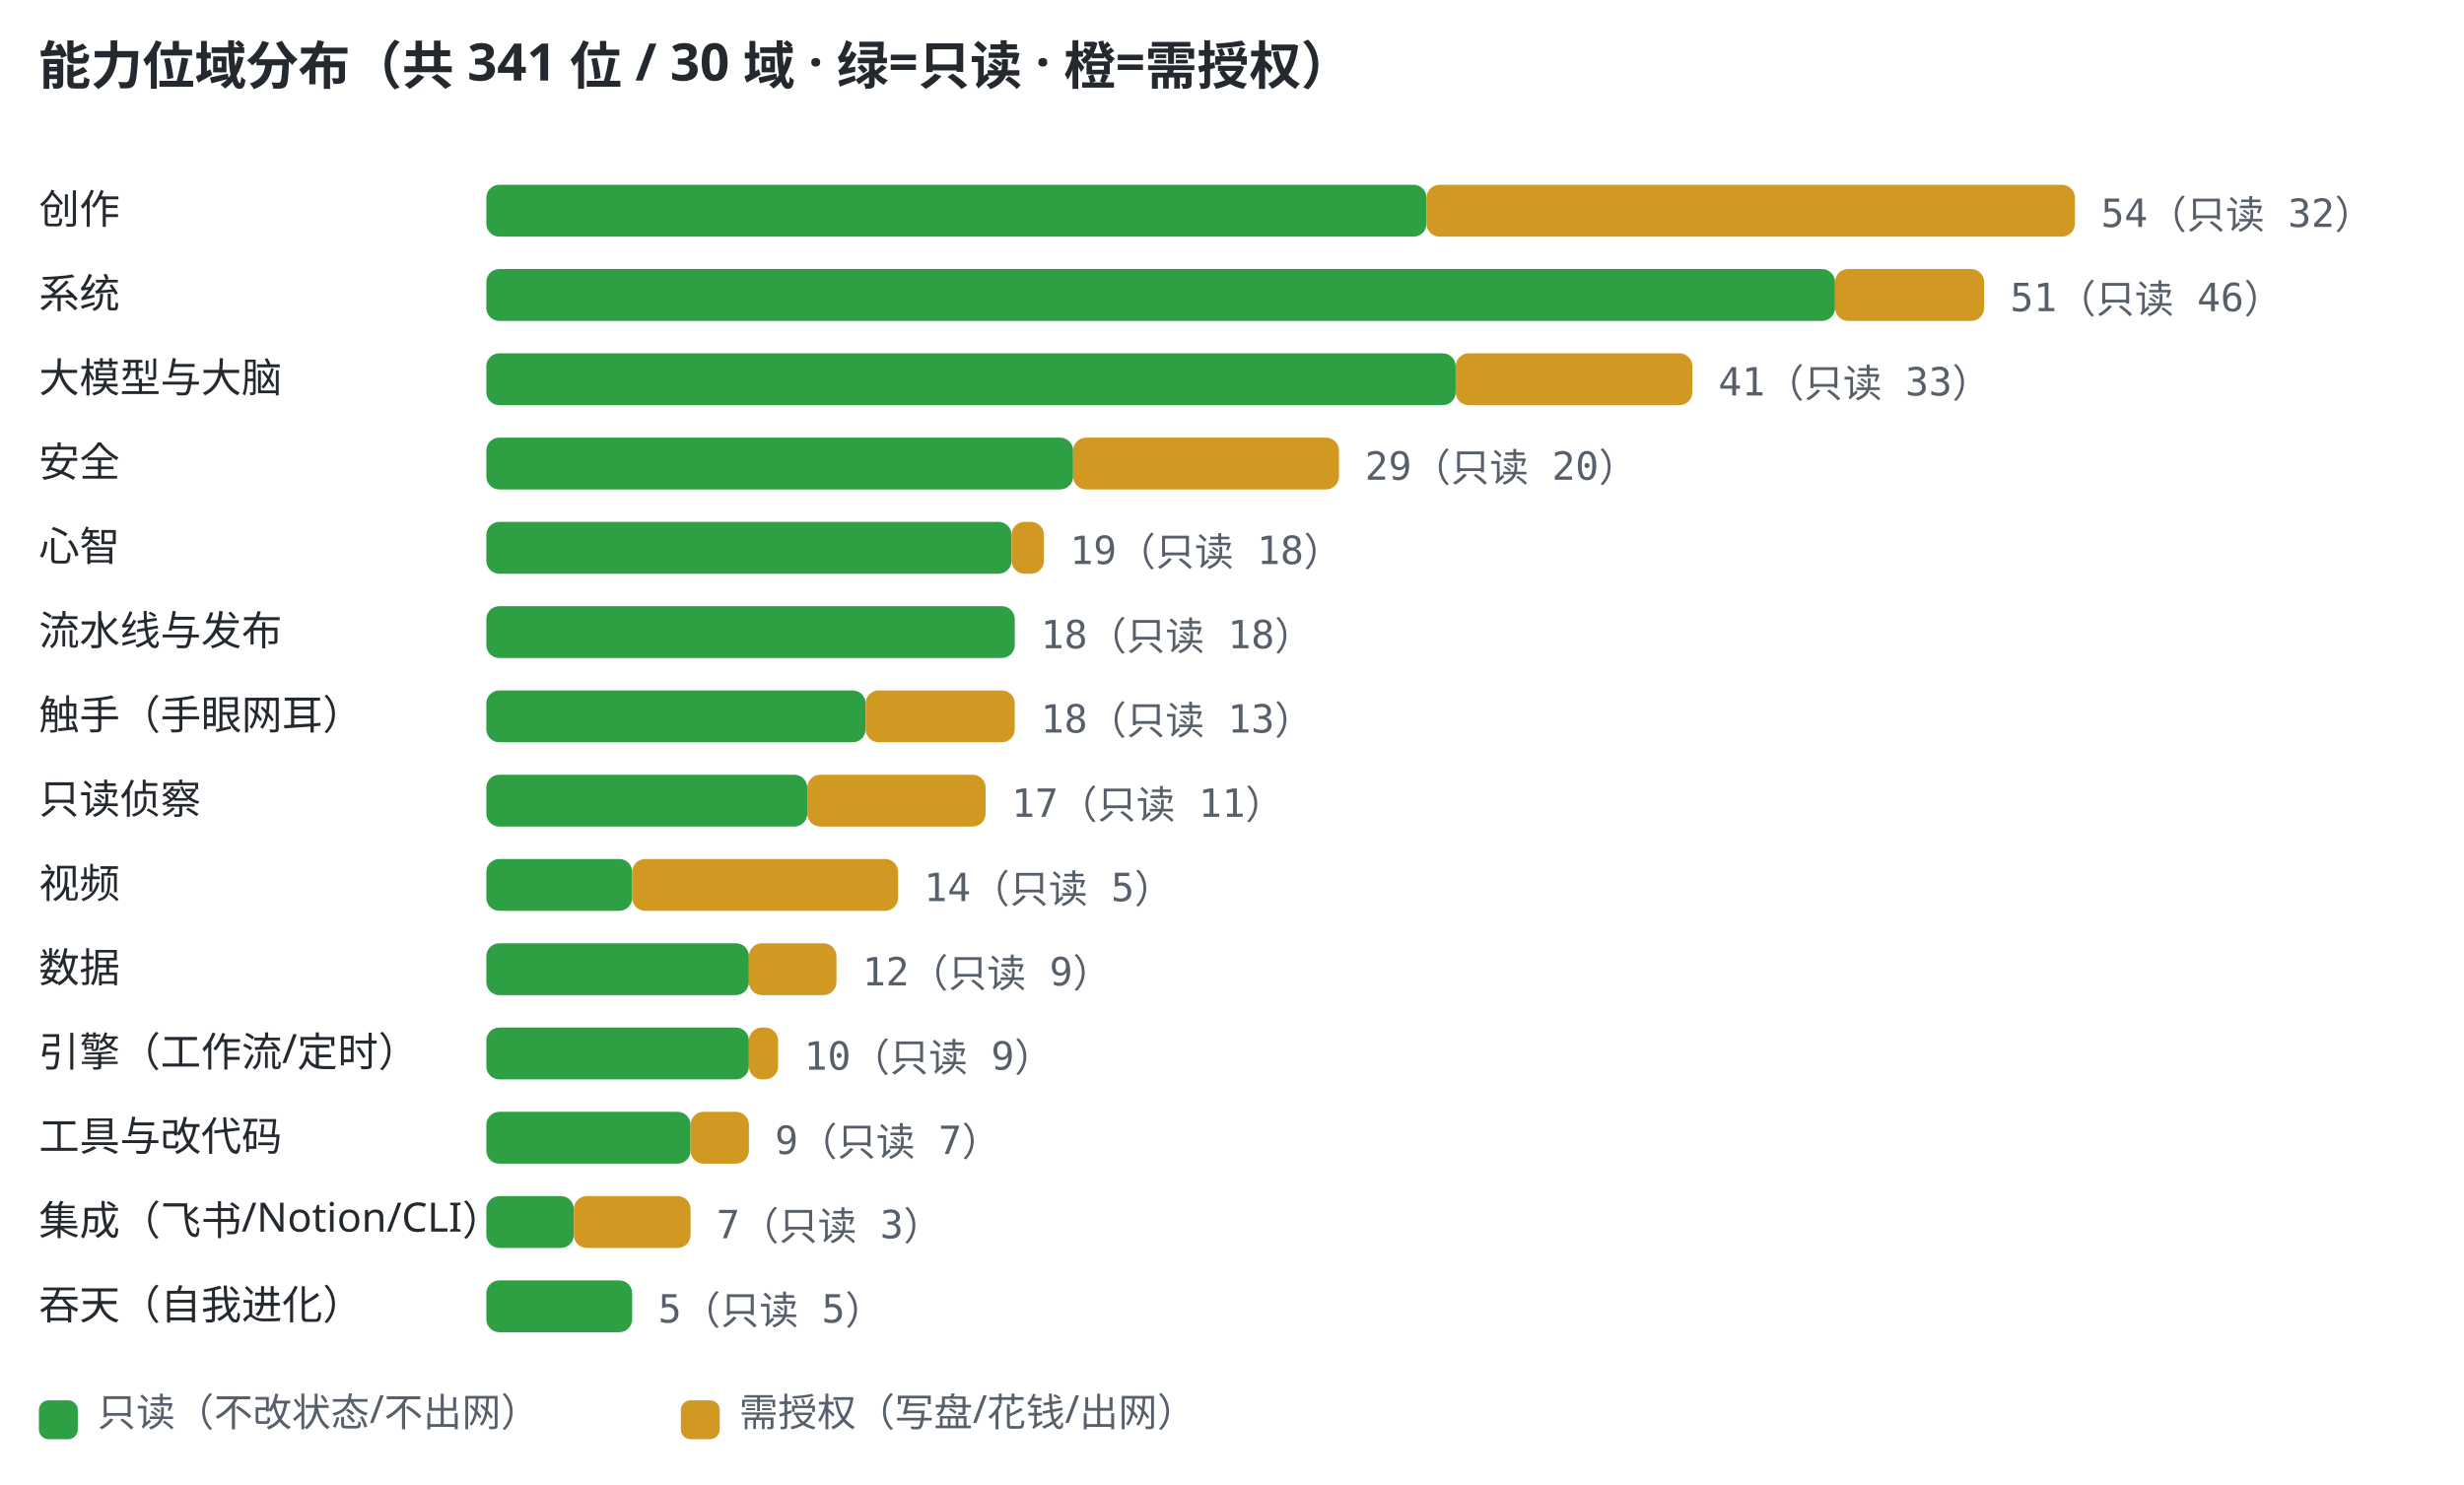
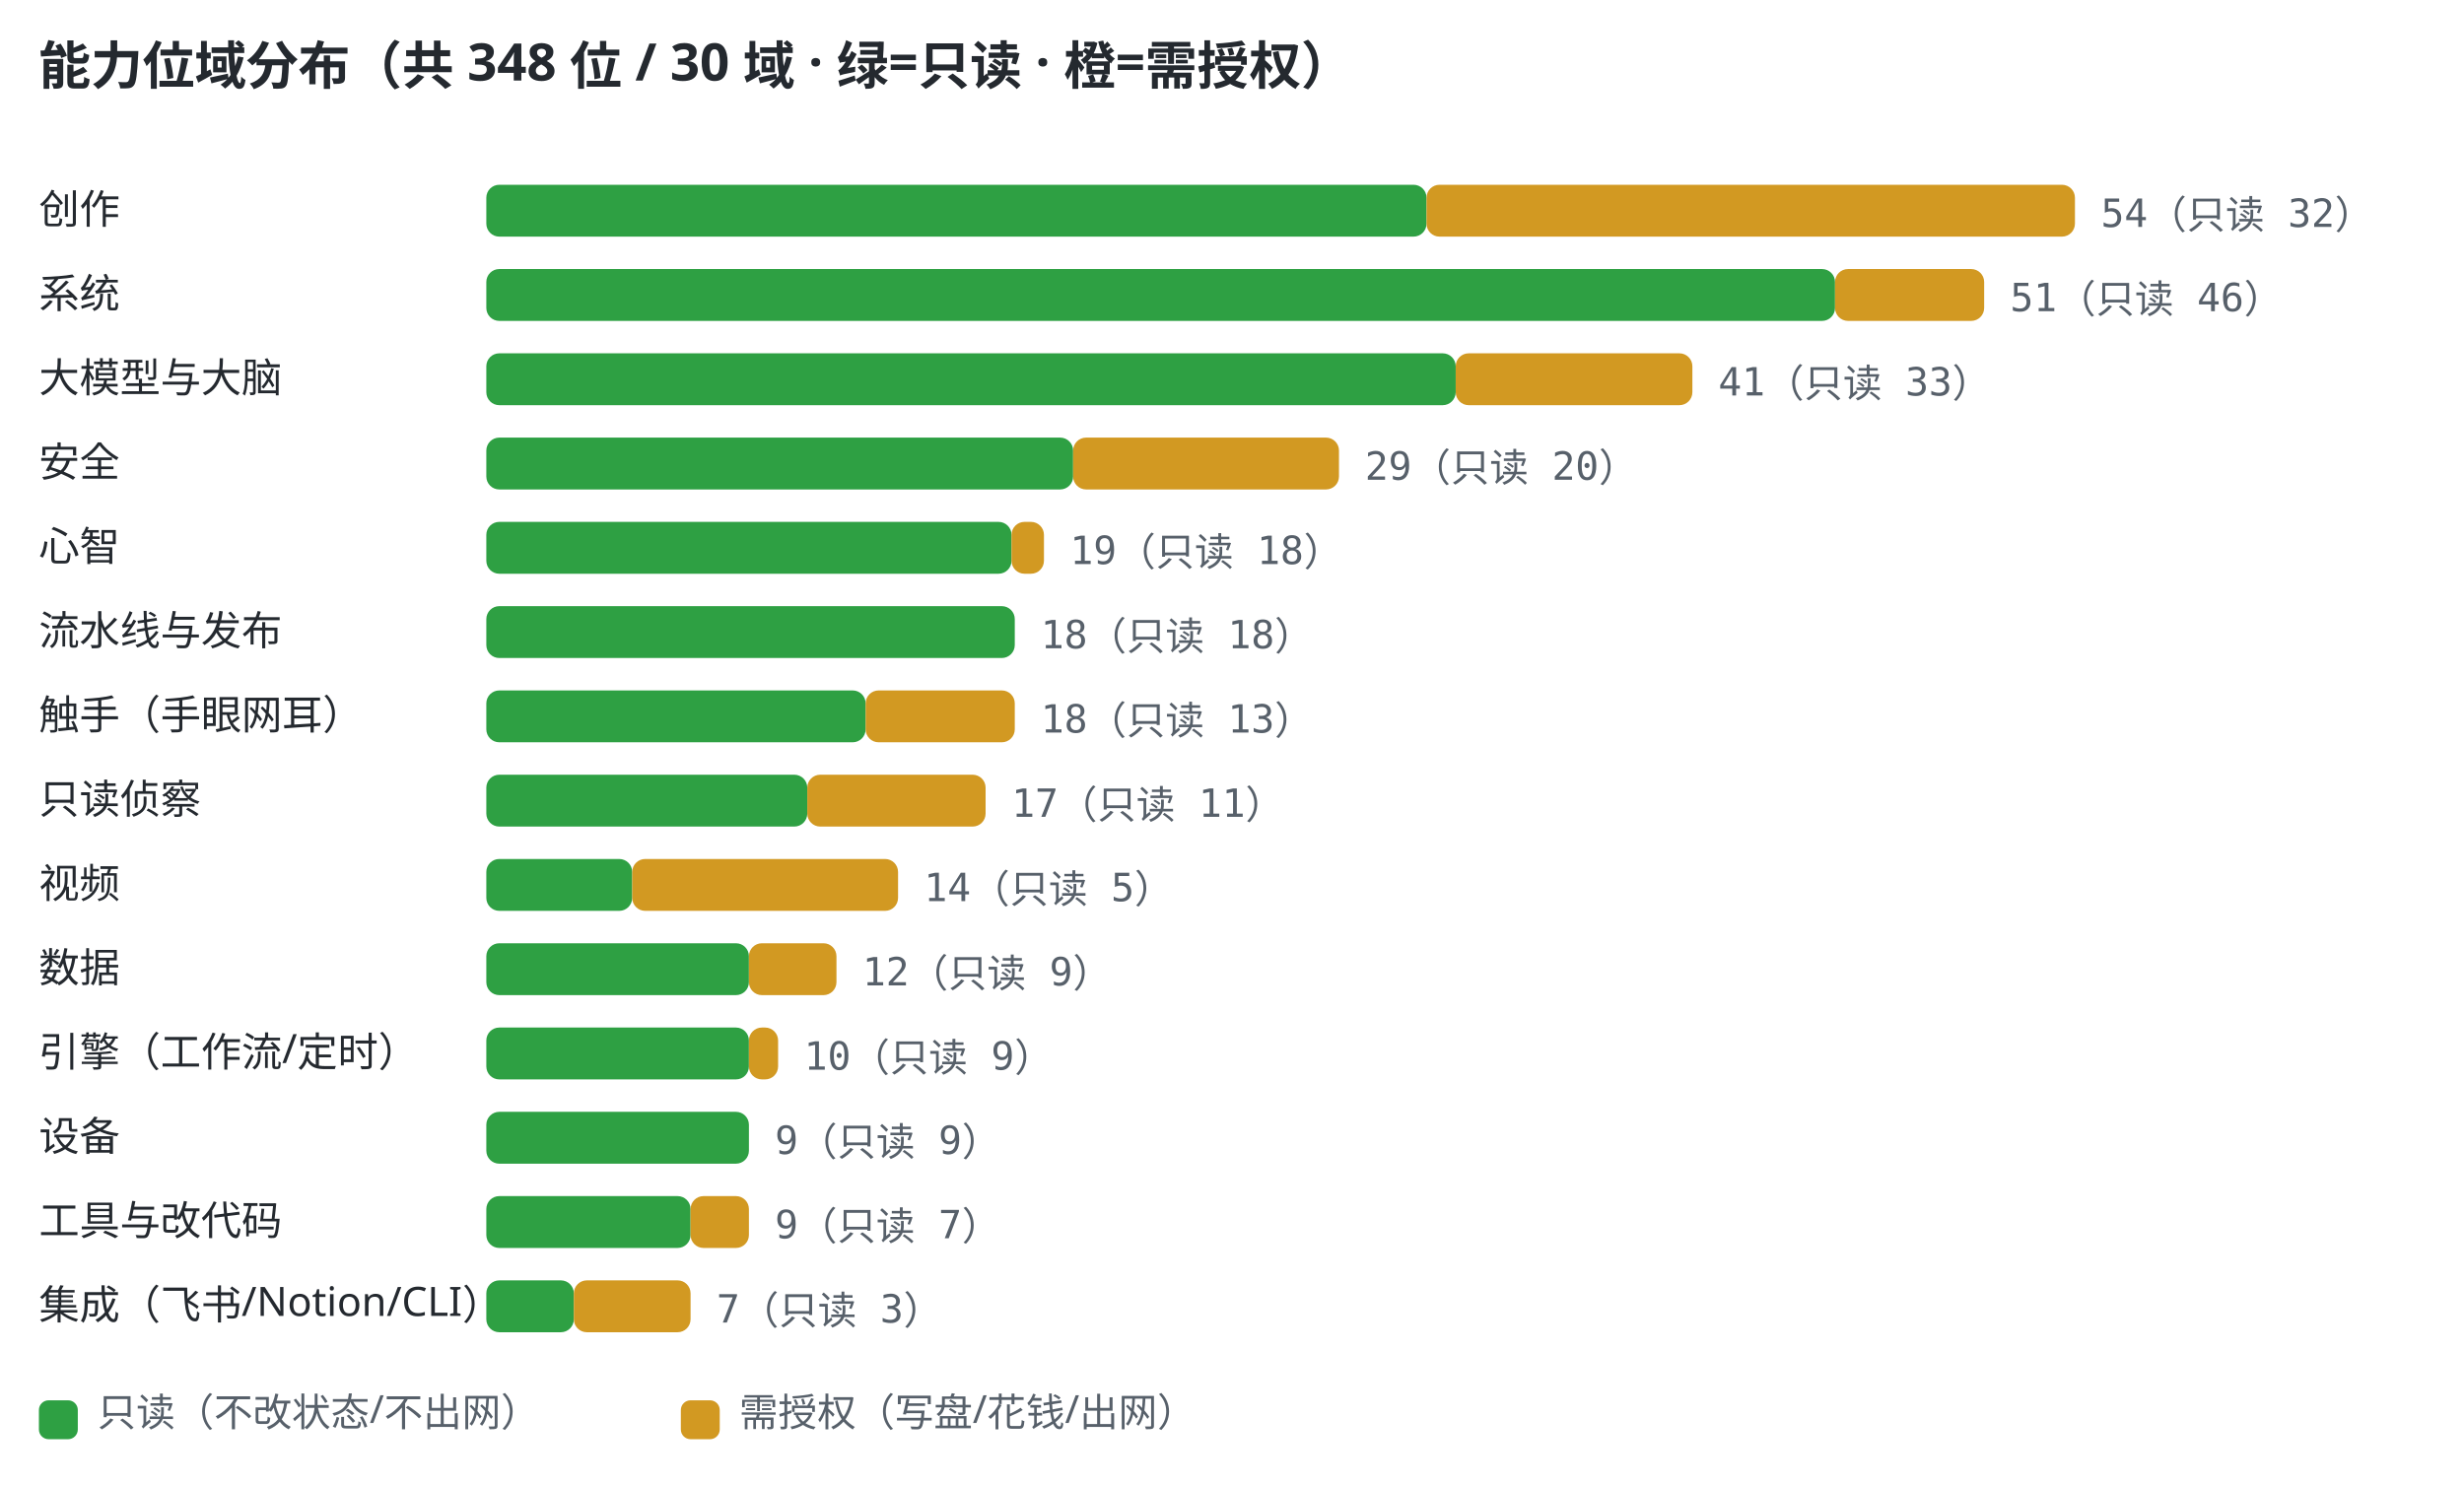
<svg xmlns="http://www.w3.org/2000/svg" width="760" height="458" viewBox="0 0 760 458" role="img" aria-label="能力位域分布">
  <style>
    .ti { font-family:"Microsoft YaHei","PingFang SC",sans-serif; font-size:16px; font-weight:600; fill:#24292f; }
    .lb { font-family:"Microsoft YaHei","PingFang SC",sans-serif; font-size:12.5px; fill:#24292f; }
    .vl { font-family:Consolas,monospace; font-size:12px; fill:#57606a; }
    .lg { font-family:"Microsoft YaHei","PingFang SC",sans-serif; font-size:12px; fill:#57606a; }
  </style>
-   <text x="12" y="26" class="ti">能力位域分布（共 341 位 / 30 域 · 绿=只读 · 橙=需授权）</text>
+   <text x="12" y="26" class="ti">能力位域分布（共 348 位 / 30 域 · 绿=只读 · 橙=需授权）</text>
  <text x="12" y="69" class="lb">创作</text>
  <rect x="150" y="57" width="290" height="16" rx="4" fill="#2ea043" />
  <rect x="440" y="57" width="200" height="16" rx="4" fill="#d29922" />
  <text x="648" y="70" class="vl">54（只读 32）</text>
  <text x="12" y="95" class="lb">系统</text>
  <rect x="150" y="83" width="416" height="16" rx="4" fill="#2ea043" />
  <rect x="566" y="83" width="46" height="16" rx="4" fill="#d29922" />
  <text x="620" y="96" class="vl">51（只读 46）</text>
  <text x="12" y="121" class="lb">大模型与大脑</text>
  <rect x="150" y="109" width="299" height="16" rx="4" fill="#2ea043" />
  <rect x="449" y="109" width="73" height="16" rx="4" fill="#d29922" />
  <text x="530" y="122" class="vl">41（只读 33）</text>
  <text x="12" y="147" class="lb">安全</text>
  <rect x="150" y="135" width="181" height="16" rx="4" fill="#2ea043" />
  <rect x="331" y="135" width="82" height="16" rx="4" fill="#d29922" />
  <text x="421" y="148" class="vl">29（只读 20）</text>
  <text x="12" y="173" class="lb">心智</text>
  <rect x="150" y="161" width="162" height="16" rx="4" fill="#2ea043" />
  <rect x="312" y="161" width="10" height="16" rx="4" fill="#d29922" />
  <text x="330" y="174" class="vl">19（只读 18）</text>
  <text x="12" y="199" class="lb">流水线与发布</text>
  <rect x="150" y="187" width="163" height="16" rx="4" fill="#2ea043" />
  <rect x="313" y="187" width="0" height="16" rx="4" fill="#d29922" />
  <text x="321" y="200" class="vl">18（只读 18）</text>
  <text x="12" y="225" class="lb">触手（手眼网耳）</text>
  <rect x="150" y="213" width="117" height="16" rx="4" fill="#2ea043" />
  <rect x="267" y="213" width="46" height="16" rx="4" fill="#d29922" />
  <text x="321" y="226" class="vl">18（只读 13）</text>
  <text x="12" y="251" class="lb">只读侦察</text>
  <rect x="150" y="239" width="99" height="16" rx="4" fill="#2ea043" />
  <rect x="249" y="239" width="55" height="16" rx="4" fill="#d29922" />
  <text x="312" y="252" class="vl">17（只读 11）</text>
  <text x="12" y="277" class="lb">视频</text>
  <rect x="150" y="265" width="45" height="16" rx="4" fill="#2ea043" />
  <rect x="195" y="265" width="82" height="16" rx="4" fill="#d29922" />
  <text x="285" y="278" class="vl">14（只读 5）</text>
  <text x="12" y="303" class="lb">数据</text>
  <rect x="150" y="291" width="81" height="16" rx="4" fill="#2ea043" />
  <rect x="231" y="291" width="27" height="16" rx="4" fill="#d29922" />
  <text x="266" y="304" class="vl">12（只读 9）</text>
  <text x="12" y="329" class="lb">引擎（工作流/定时）</text>
  <rect x="150" y="317" width="81" height="16" rx="4" fill="#2ea043" />
  <rect x="231" y="317" width="9" height="16" rx="4" fill="#d29922" />
  <text x="248" y="330" class="vl">10（只读 9）</text>
-   <text x="12" y="355" class="lb">工具与改代码</text>
-   <rect x="150" y="343" width="63" height="16" rx="4" fill="#2ea043" />
-   <rect x="213" y="343" width="18" height="16" rx="4" fill="#d29922" />
-   <text x="239" y="356" class="vl">9（只读 7）</text>
-   <text x="12" y="381" class="lb">集成（飞书/Notion/CLI）</text>
-   <rect x="150" y="369" width="27" height="16" rx="4" fill="#2ea043" />
-   <rect x="177" y="369" width="36" height="16" rx="4" fill="#d29922" />
-   <text x="221" y="382" class="vl">7（只读 3）</text>
-   <text x="12" y="407" class="lb">吞天（自我进化）</text>
-   <rect x="150" y="395" width="45" height="16" rx="4" fill="#2ea043" />
-   <rect x="195" y="395" width="0" height="16" rx="4" fill="#d29922" />
-   <text x="203" y="408" class="vl">5（只读 5）</text>
+   <text x="12" y="355" class="lb">设备</text>
+   <rect x="150" y="343" width="81" height="16" rx="4" fill="#2ea043" />
+   <rect x="231" y="343" width="0" height="16" rx="4" fill="#d29922" />
+   <text x="239" y="356" class="vl">9（只读 9）</text>
+   <text x="12" y="381" class="lb">工具与改代码</text>
+   <rect x="150" y="369" width="63" height="16" rx="4" fill="#2ea043" />
+   <rect x="213" y="369" width="18" height="16" rx="4" fill="#d29922" />
+   <text x="239" y="382" class="vl">9（只读 7）</text>
+   <text x="12" y="407" class="lb">集成（飞书/Notion/CLI）</text>
+   <rect x="150" y="395" width="27" height="16" rx="4" fill="#2ea043" />
+   <rect x="177" y="395" width="36" height="16" rx="4" fill="#d29922" />
+   <text x="221" y="408" class="vl">7（只读 3）</text>
  <rect x="12" y="432" width="12" height="12" rx="3" fill="#2ea043" />
  <text x="30" y="440" class="lg">只读（不改状态/不出网）</text>
  <rect x="210" y="432" width="12" height="12" rx="3" fill="#d29922" />
  <text x="228" y="440" class="lg">需授权（写盘/花钱/出网）</text>
</svg>
